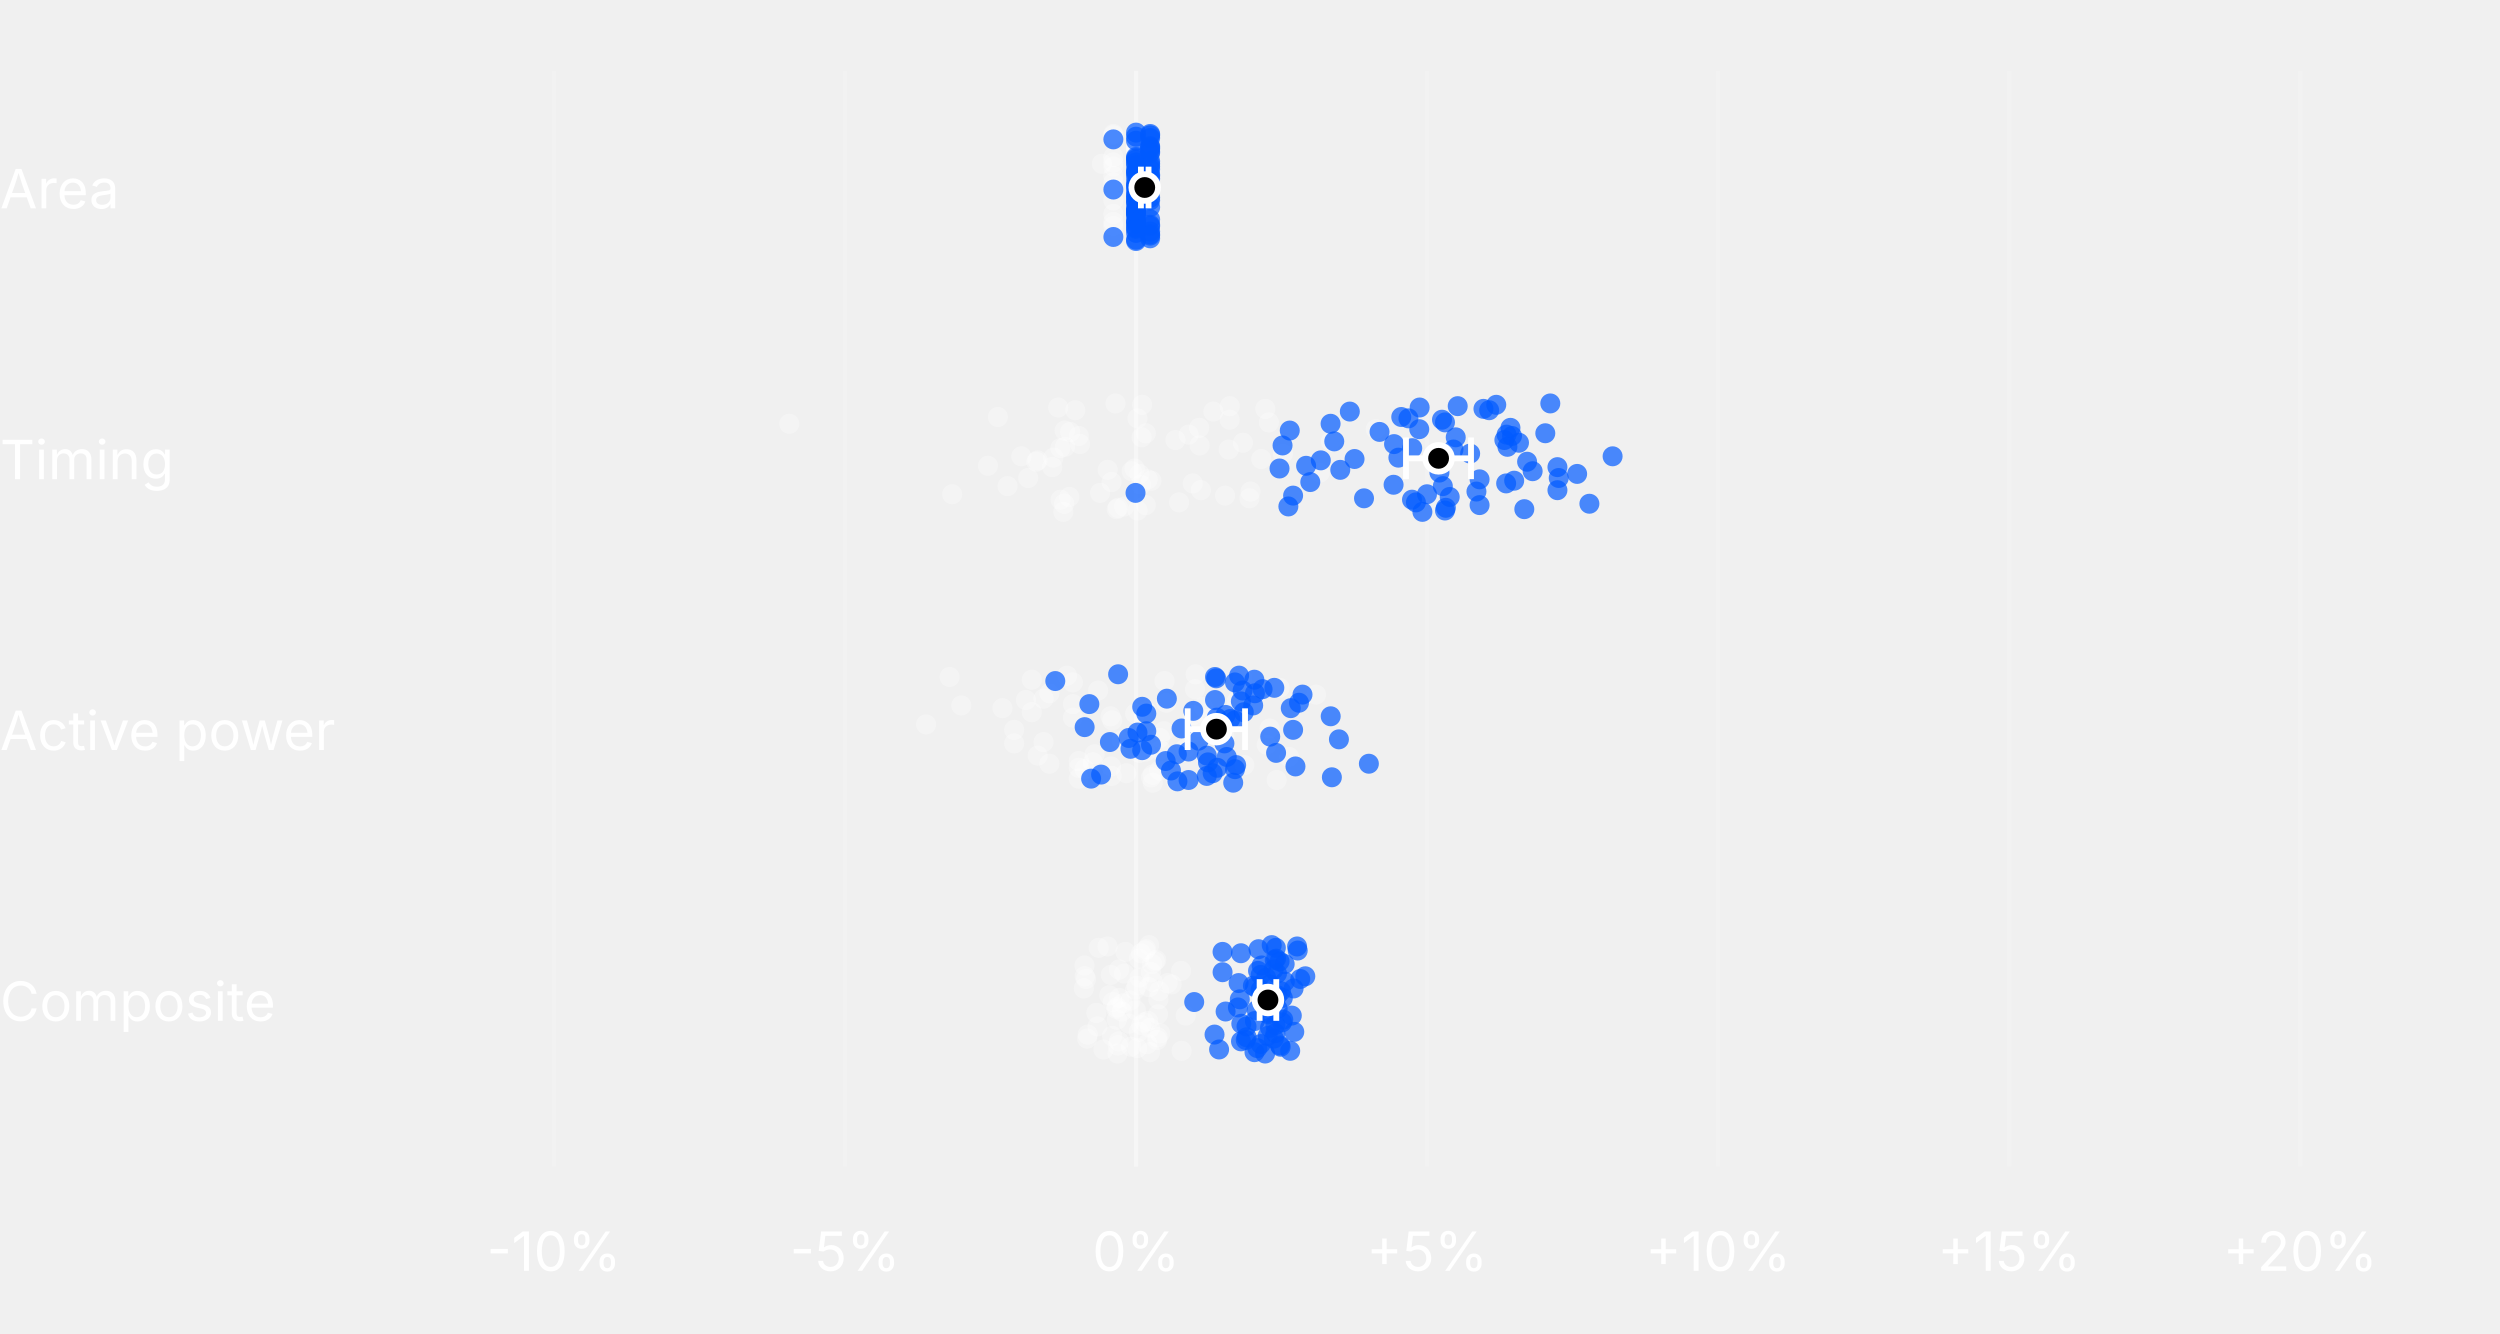
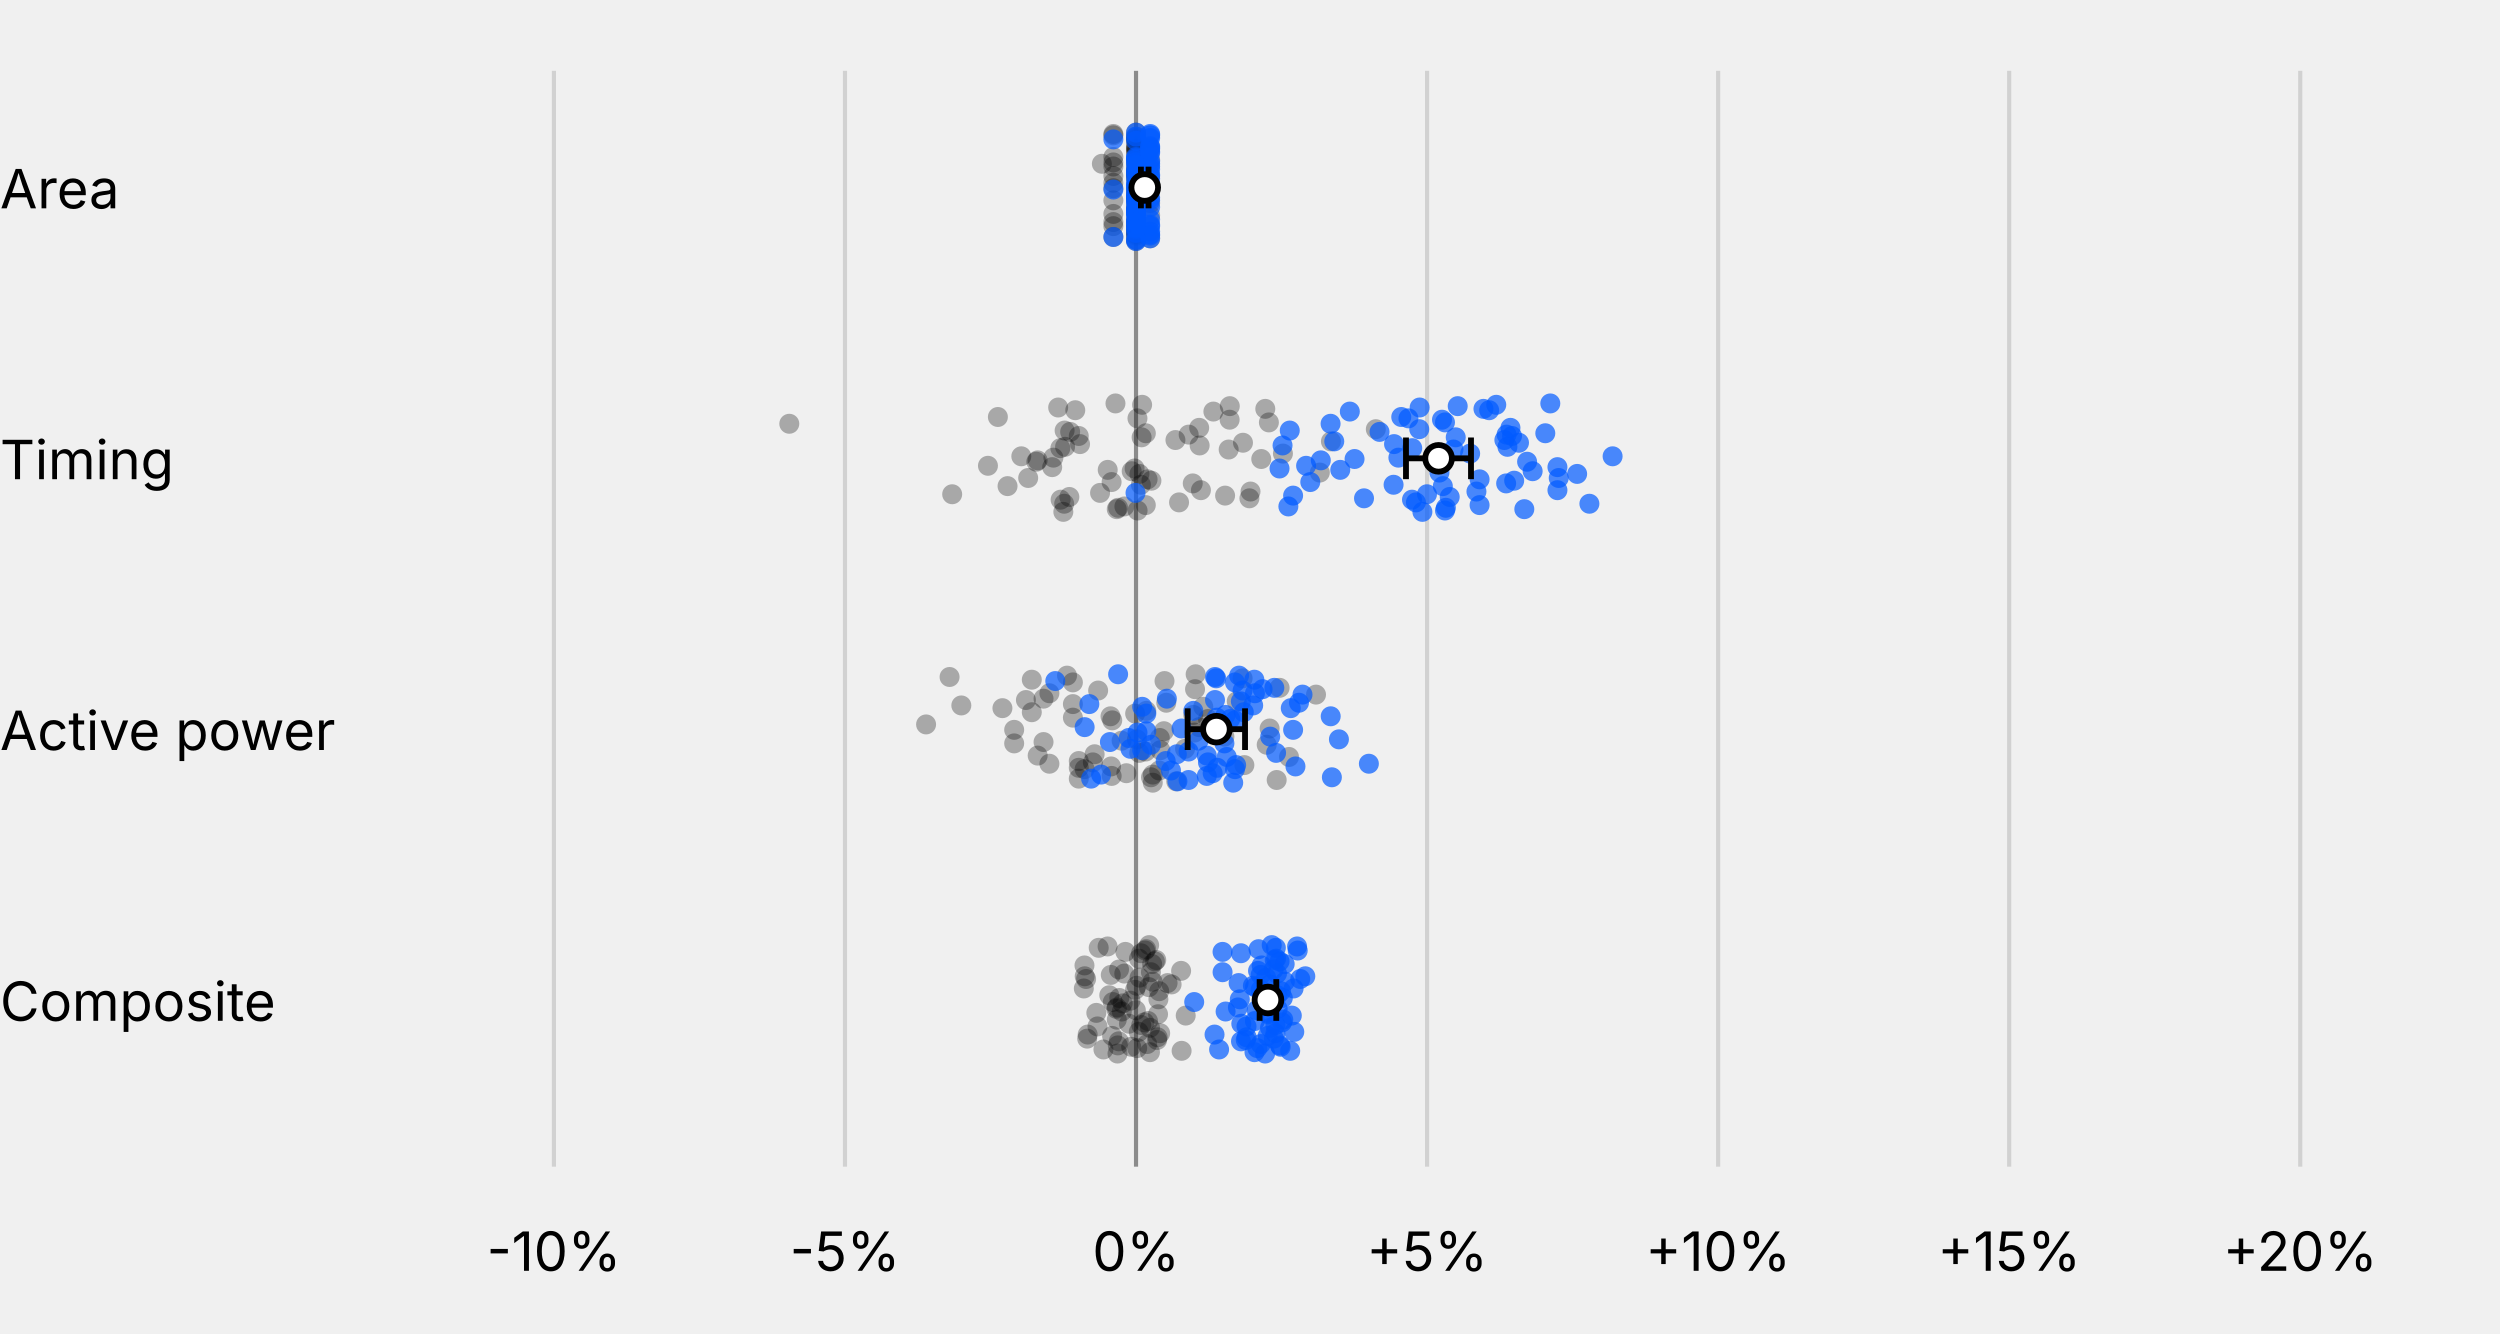
<svg xmlns="http://www.w3.org/2000/svg" viewBox="0 0 600 320" role="img" aria-label="sha1: all 64 baseline and optimized implementation pairs across area, timing, active power and composite; right is better">
-   <style>text{font:13px Inter,Arial,sans-serif;fill:#fff}.grid{stroke:#fff;stroke-opacity:.13}.zero{stroke:#fff;stroke-opacity:.42}.baseline{fill:#fff;fill-opacity:.3}.accepted{fill:#005bff;fill-opacity:.7}.estimate{stroke:#fff;fill:#000;stroke-width:1.4}</style>
+   <style>text{font:13px Inter,Arial,sans-serif;fill:#000}.grid{fill:none;stroke:#000;stroke-opacity:.13}.zero{fill:none;stroke:#000;stroke-opacity:.42}.baseline{fill:#000;fill-opacity:.3}.accepted{fill:#005bff;fill-opacity:.7}.estimate{stroke:#000;fill:#fff;stroke-width:1.4}</style>
  <path class="grid" d="M132.941 17V280" />
  <text x="132.941" y="305" text-anchor="middle">-10%</text>
  <path class="grid" d="M202.794 17V280" />
  <text x="202.794" y="305" text-anchor="middle">-5%</text>
  <path class="zero" d="M272.647 17V280" />
  <text x="272.647" y="305" text-anchor="middle">0%</text>
  <path class="grid" d="M342.500 17V280" />
  <text x="342.500" y="305" text-anchor="middle">+5%</text>
  <path class="grid" d="M412.353 17V280" />
  <text x="412.353" y="305" text-anchor="middle">+10%</text>
  <path class="grid" d="M482.206 17V280" />
  <text x="482.206" y="305" text-anchor="middle">+15%</text>
  <path class="grid" d="M552.059 17V280" />
  <text x="552.059" y="305" text-anchor="middle">+20%</text>
  <text x="0" y="50">Area</text>
  <circle class="baseline" cx="272.647" cy="55.572" r="2.4" />
  <circle class="baseline" cx="272.647" cy="40.608" r="2.4" />
  <circle class="baseline" cx="272.647" cy="52.645" r="2.4" />
  <circle class="baseline" cx="267.207" cy="37.681" r="2.4" />
  <circle class="baseline" cx="272.647" cy="49.717" r="2.4" />
  <circle class="baseline" cx="272.647" cy="46.789" r="2.4" />
  <circle class="baseline" cx="272.647" cy="31.825" r="2.4" />
  <circle class="baseline" cx="267.207" cy="43.861" r="2.4" />
  <circle class="baseline" cx="272.647" cy="55.898" r="2.4" />
  <circle class="baseline" cx="272.647" cy="40.934" r="2.4" />
  <circle class="baseline" cx="272.647" cy="52.970" r="2.4" />
  <circle class="baseline" cx="272.647" cy="38.006" r="2.4" />
  <circle class="baseline" cx="272.647" cy="50.042" r="2.4" />
  <circle class="baseline" cx="272.647" cy="35.078" r="2.4" />
  <circle class="baseline" cx="272.647" cy="47.114" r="2.4" />
  <circle class="baseline" cx="267.207" cy="32.151" r="2.4" />
  <circle class="baseline" cx="272.647" cy="56.223" r="2.4" />
  <circle class="baseline" cx="272.647" cy="41.259" r="2.4" />
  <circle class="baseline" cx="267.207" cy="53.295" r="2.4" />
  <circle class="baseline" cx="276.036" cy="38.331" r="2.4" />
  <circle class="baseline" cx="272.647" cy="50.367" r="2.4" />
  <circle class="baseline" cx="272.647" cy="35.404" r="2.4" />
  <circle class="baseline" cx="272.647" cy="47.440" r="2.4" />
  <circle class="baseline" cx="267.207" cy="32.476" r="2.4" />
  <circle class="baseline" cx="272.647" cy="44.512" r="2.4" />
  <circle class="baseline" cx="272.647" cy="56.548" r="2.4" />
  <circle class="baseline" cx="272.647" cy="41.584" r="2.4" />
  <circle class="baseline" cx="272.647" cy="53.620" r="2.4" />
  <circle class="baseline" cx="272.647" cy="38.657" r="2.4" />
  <circle class="baseline" cx="272.647" cy="50.693" r="2.4" />
  <circle class="baseline" cx="272.647" cy="35.729" r="2.4" />
  <circle class="baseline" cx="272.647" cy="47.765" r="2.4" />
  <circle class="baseline" cx="272.647" cy="32.801" r="2.4" />
  <circle class="baseline" cx="276.036" cy="44.837" r="2.4" />
  <circle class="baseline" cx="267.207" cy="56.873" r="2.4" />
  <circle class="baseline" cx="272.647" cy="41.910" r="2.4" />
  <circle class="baseline" cx="272.647" cy="53.946" r="2.4" />
  <circle class="baseline" cx="267.207" cy="38.982" r="2.4" />
  <circle class="baseline" cx="272.647" cy="51.018" r="2.4" />
  <circle class="baseline" cx="267.207" cy="48.090" r="2.4" />
  <circle class="baseline" cx="272.647" cy="33.127" r="2.4" />
  <circle class="baseline" cx="267.207" cy="45.163" r="2.4" />
  <circle class="baseline" cx="276.036" cy="57.199" r="2.4" />
  <circle class="baseline" cx="267.207" cy="42.235" r="2.4" />
  <circle class="baseline" cx="267.207" cy="54.271" r="2.4" />
  <circle class="baseline" cx="264.449" cy="39.307" r="2.4" />
  <circle class="baseline" cx="267.207" cy="51.343" r="2.4" />
  <circle class="baseline" cx="272.647" cy="36.380" r="2.4" />
  <circle class="baseline" cx="272.647" cy="48.416" r="2.4" />
  <circle class="baseline" cx="272.647" cy="33.452" r="2.4" />
  <circle class="baseline" cx="272.647" cy="45.488" r="2.4" />
  <circle class="baseline" cx="272.647" cy="57.524" r="2.4" />
  <circle class="baseline" cx="272.647" cy="42.560" r="2.4" />
  <circle class="baseline" cx="272.647" cy="54.596" r="2.4" />
  <circle class="baseline" cx="272.647" cy="39.633" r="2.4" />
  <circle class="baseline" cx="276.036" cy="51.669" r="2.4" />
  <circle class="baseline" cx="272.647" cy="36.705" r="2.4" />
  <circle class="baseline" cx="276.036" cy="48.741" r="2.4" />
  <circle class="baseline" cx="272.647" cy="33.777" r="2.4" />
  <circle class="baseline" cx="272.647" cy="45.813" r="2.4" />
  <circle class="baseline" cx="272.647" cy="57.849" r="2.4" />
  <circle class="baseline" cx="272.647" cy="42.886" r="2.4" />
  <circle class="baseline" cx="272.647" cy="54.922" r="2.4" />
  <circle class="baseline" cx="267.207" cy="39.958" r="2.4" />
  <circle class="accepted" cx="276.036" cy="55.572" r="2.4" />
  <circle class="accepted" cx="276.036" cy="40.608" r="2.4" />
  <circle class="accepted" cx="276.036" cy="52.645" r="2.4" />
  <circle class="accepted" cx="272.647" cy="37.681" r="2.4" />
  <circle class="accepted" cx="276.036" cy="49.717" r="2.4" />
  <circle class="accepted" cx="272.647" cy="46.789" r="2.4" />
  <circle class="accepted" cx="272.647" cy="31.825" r="2.4" />
  <circle class="accepted" cx="272.647" cy="43.861" r="2.4" />
  <circle class="accepted" cx="272.647" cy="55.898" r="2.4" />
  <circle class="accepted" cx="272.647" cy="40.934" r="2.4" />
  <circle class="accepted" cx="272.647" cy="52.970" r="2.4" />
  <circle class="accepted" cx="272.647" cy="38.006" r="2.4" />
  <circle class="accepted" cx="272.647" cy="50.042" r="2.4" />
  <circle class="accepted" cx="276.036" cy="35.078" r="2.4" />
  <circle class="accepted" cx="272.647" cy="47.114" r="2.4" />
  <circle class="accepted" cx="276.036" cy="32.151" r="2.4" />
  <circle class="accepted" cx="276.036" cy="56.223" r="2.4" />
  <circle class="accepted" cx="272.647" cy="41.259" r="2.4" />
  <circle class="accepted" cx="272.647" cy="53.295" r="2.4" />
  <circle class="accepted" cx="272.647" cy="38.331" r="2.4" />
  <circle class="accepted" cx="272.647" cy="50.367" r="2.4" />
  <circle class="accepted" cx="276.036" cy="35.404" r="2.4" />
  <circle class="accepted" cx="276.036" cy="47.440" r="2.4" />
  <circle class="accepted" cx="276.036" cy="32.476" r="2.4" />
  <circle class="accepted" cx="272.647" cy="44.512" r="2.4" />
  <circle class="accepted" cx="276.036" cy="56.548" r="2.4" />
  <circle class="accepted" cx="272.647" cy="41.584" r="2.4" />
  <circle class="accepted" cx="272.647" cy="53.620" r="2.4" />
  <circle class="accepted" cx="276.036" cy="38.657" r="2.4" />
  <circle class="accepted" cx="272.647" cy="50.693" r="2.4" />
  <circle class="accepted" cx="276.036" cy="35.729" r="2.4" />
  <circle class="accepted" cx="272.647" cy="47.765" r="2.4" />
  <circle class="accepted" cx="272.647" cy="32.801" r="2.4" />
  <circle class="accepted" cx="272.647" cy="44.837" r="2.4" />
  <circle class="accepted" cx="267.207" cy="56.873" r="2.4" />
  <circle class="accepted" cx="276.036" cy="41.910" r="2.4" />
  <circle class="accepted" cx="276.036" cy="53.946" r="2.4" />
  <circle class="accepted" cx="272.647" cy="38.982" r="2.4" />
  <circle class="accepted" cx="272.647" cy="51.018" r="2.4" />
  <circle class="accepted" cx="276.036" cy="48.090" r="2.4" />
  <circle class="accepted" cx="276.036" cy="33.127" r="2.4" />
  <circle class="accepted" cx="276.036" cy="45.163" r="2.4" />
  <circle class="accepted" cx="276.036" cy="57.199" r="2.4" />
  <circle class="accepted" cx="276.036" cy="42.235" r="2.4" />
  <circle class="accepted" cx="276.036" cy="54.271" r="2.4" />
  <circle class="accepted" cx="276.036" cy="39.307" r="2.4" />
  <circle class="accepted" cx="272.647" cy="51.343" r="2.4" />
  <circle class="accepted" cx="276.036" cy="36.380" r="2.4" />
  <circle class="accepted" cx="272.647" cy="48.416" r="2.4" />
  <circle class="accepted" cx="267.207" cy="33.452" r="2.4" />
  <circle class="accepted" cx="267.207" cy="45.488" r="2.4" />
  <circle class="accepted" cx="272.647" cy="57.524" r="2.4" />
  <circle class="accepted" cx="272.647" cy="42.560" r="2.4" />
  <circle class="accepted" cx="272.647" cy="54.596" r="2.4" />
  <circle class="accepted" cx="272.647" cy="39.633" r="2.4" />
  <circle class="accepted" cx="272.647" cy="51.669" r="2.4" />
  <circle class="accepted" cx="276.036" cy="36.705" r="2.4" />
  <circle class="accepted" cx="272.647" cy="48.741" r="2.4" />
  <circle class="accepted" cx="272.647" cy="33.777" r="2.4" />
  <circle class="accepted" cx="272.647" cy="45.813" r="2.4" />
  <circle class="accepted" cx="272.647" cy="57.849" r="2.4" />
  <circle class="accepted" cx="276.036" cy="42.886" r="2.4" />
  <circle class="accepted" cx="272.647" cy="54.922" r="2.4" />
  <circle class="accepted" cx="276.036" cy="39.958" r="2.4" />
  <g class="estimate">
    <path d="M273.820 45H275.649M273.820 40V50M275.649 40V50" />
    <circle cx="274.735" cy="45" r="3.2" />
  </g>
  <text x="0" y="115">Timing</text>
  <circle class="baseline" cx="282.972" cy="120.572" r="2.4" />
  <circle class="baseline" cx="282.106" cy="105.608" r="2.4" />
  <circle class="baseline" cx="288.223" cy="117.645" r="2.4" />
  <circle class="baseline" cx="287.804" cy="102.681" r="2.4" />
  <circle class="baseline" cx="246.764" cy="114.717" r="2.4" />
  <circle class="baseline" cx="237.109" cy="111.789" r="2.4" />
  <circle class="baseline" cx="267.713" cy="96.825" r="2.4" />
  <circle class="baseline" cx="307.905" cy="108.861" r="2.4" />
  <circle class="baseline" cx="255.404" cy="120.898" r="2.4" />
  <circle class="baseline" cx="319.422" cy="105.934" r="2.4" />
  <circle class="baseline" cx="300.122" cy="117.970" r="2.4" />
  <circle class="baseline" cx="330.194" cy="103.006" r="2.4" />
  <circle class="baseline" cx="275.422" cy="115.042" r="2.4" />
  <circle class="baseline" cx="239.493" cy="100.078" r="2.4" />
  <circle class="baseline" cx="252.527" cy="112.114" r="2.4" />
  <circle class="baseline" cx="274.109" cy="97.151" r="2.4" />
  <circle class="baseline" cx="274.993" cy="121.223" r="2.4" />
  <circle class="baseline" cx="298.316" cy="106.259" r="2.4" />
  <circle class="baseline" cx="264.016" cy="118.295" r="2.4" />
  <circle class="baseline" cx="255.507" cy="103.331" r="2.4" />
  <circle class="baseline" cx="276.343" cy="115.367" r="2.4" />
  <circle class="baseline" cx="272.992" cy="100.404" r="2.4" />
  <circle class="baseline" cx="272.303" cy="112.440" r="2.4" />
  <circle class="baseline" cx="295.150" cy="97.476" r="2.4" />
  <circle class="baseline" cx="245.116" cy="109.512" r="2.4" />
  <circle class="baseline" cx="269.854" cy="121.548" r="2.4" />
  <circle class="baseline" cx="259.212" cy="106.584" r="2.4" />
  <circle class="baseline" cx="228.525" cy="118.620" r="2.4" />
  <circle class="baseline" cx="256.838" cy="103.657" r="2.4" />
  <circle class="baseline" cx="266.782" cy="115.693" r="2.4" />
  <circle class="baseline" cx="295.113" cy="100.729" r="2.4" />
  <circle class="baseline" cx="265.850" cy="112.765" r="2.4" />
  <circle class="baseline" cx="253.961" cy="97.801" r="2.4" />
  <circle class="baseline" cx="252.816" cy="109.837" r="2.4" />
  <circle class="baseline" cx="268.336" cy="121.873" r="2.4" />
  <circle class="baseline" cx="287.916" cy="106.910" r="2.4" />
  <circle class="baseline" cx="294.024" cy="118.946" r="2.4" />
  <circle class="baseline" cx="275.003" cy="103.982" r="2.4" />
  <circle class="baseline" cx="286.259" cy="116.018" r="2.4" />
  <circle class="baseline" cx="271.604" cy="113.090" r="2.4" />
  <circle class="baseline" cx="303.669" cy="98.127" r="2.4" />
  <circle class="baseline" cx="302.701" cy="110.163" r="2.4" />
  <circle class="baseline" cx="268.020" cy="122.199" r="2.4" />
  <circle class="baseline" cx="255.618" cy="107.235" r="2.4" />
  <circle class="baseline" cx="256.643" cy="119.271" r="2.4" />
  <circle class="baseline" cx="285.281" cy="104.307" r="2.4" />
  <circle class="baseline" cx="273.820" cy="116.343" r="2.4" />
  <circle class="baseline" cx="304.535" cy="101.380" r="2.4" />
  <circle class="baseline" cx="316.760" cy="113.416" r="2.4" />
  <circle class="baseline" cx="258.067" cy="98.452" r="2.4" />
  <circle class="baseline" cx="249.036" cy="110.488" r="2.4" />
  <circle class="baseline" cx="273.019" cy="122.524" r="2.4" />
  <circle class="baseline" cx="254.483" cy="107.560" r="2.4" />
  <circle class="baseline" cx="299.861" cy="119.596" r="2.4" />
  <circle class="baseline" cx="258.905" cy="104.633" r="2.4" />
  <circle class="baseline" cx="241.811" cy="116.669" r="2.4" />
  <circle class="baseline" cx="189.431" cy="101.705" r="2.4" />
  <circle class="baseline" cx="273.466" cy="113.741" r="2.4" />
  <circle class="baseline" cx="291.212" cy="98.777" r="2.4" />
  <circle class="baseline" cx="248.719" cy="110.813" r="2.4" />
  <circle class="baseline" cx="255.199" cy="122.849" r="2.4" />
  <circle class="baseline" cx="294.880" cy="107.886" r="2.4" />
  <circle class="baseline" cx="254.548" cy="119.922" r="2.4" />
  <circle class="baseline" cx="273.988" cy="104.958" r="2.4" />
  <circle class="accepted" cx="339.821" cy="120.572" r="2.4" />
  <circle class="accepted" cx="361.049" cy="105.608" r="2.4" />
  <circle class="accepted" cx="373.786" cy="117.645" r="2.4" />
  <circle class="accepted" cx="362.511" cy="102.681" r="2.4" />
  <circle class="accepted" cx="374.093" cy="114.717" r="2.4" />
  <circle class="accepted" cx="313.464" cy="111.789" r="2.4" />
  <circle class="accepted" cx="372.073" cy="96.825" r="2.4" />
  <circle class="accepted" cx="352.837" cy="108.861" r="2.4" />
  <circle class="accepted" cx="381.457" cy="120.898" r="2.4" />
  <circle class="accepted" cx="320.223" cy="105.934" r="2.4" />
  <circle class="accepted" cx="354.346" cy="117.970" r="2.4" />
  <circle class="accepted" cx="340.622" cy="103.006" r="2.4" />
  <circle class="accepted" cx="355.100" cy="115.042" r="2.4" />
  <circle class="accepted" cx="336.302" cy="100.078" r="2.4" />
  <circle class="accepted" cx="373.786" cy="112.114" r="2.4" />
  <circle class="accepted" cx="359.103" cy="97.151" r="2.4" />
  <circle class="accepted" cx="355.100" cy="121.223" r="2.4" />
  <circle class="accepted" cx="364.559" cy="106.259" r="2.4" />
  <circle class="accepted" cx="272.526" cy="118.295" r="2.4" />
  <circle class="accepted" cx="309.544" cy="103.331" r="2.4" />
  <circle class="accepted" cx="363.405" cy="115.367" r="2.4" />
  <circle class="accepted" cx="338.025" cy="100.404" r="2.4" />
  <circle class="accepted" cx="307.086" cy="112.440" r="2.4" />
  <circle class="accepted" cx="349.849" cy="97.476" r="2.4" />
  <circle class="accepted" cx="387.025" cy="109.512" r="2.4" />
  <circle class="accepted" cx="309.209" cy="121.548" r="2.4" />
  <circle class="accepted" cx="334.570" cy="106.584" r="2.4" />
  <circle class="accepted" cx="342.475" cy="118.620" r="2.4" />
  <circle class="accepted" cx="331.088" cy="103.657" r="2.4" />
  <circle class="accepted" cx="314.469" cy="115.693" r="2.4" />
  <circle class="accepted" cx="346.078" cy="100.729" r="2.4" />
  <circle class="accepted" cx="321.666" cy="112.765" r="2.4" />
  <circle class="accepted" cx="340.715" cy="97.801" r="2.4" />
  <circle class="accepted" cx="335.613" cy="109.837" r="2.4" />
  <circle class="accepted" cx="347.009" cy="121.873" r="2.4" />
  <circle class="accepted" cx="307.812" cy="106.910" r="2.4" />
  <circle class="accepted" cx="310.345" cy="118.946" r="2.4" />
  <circle class="accepted" cx="370.872" cy="103.982" r="2.4" />
  <circle class="accepted" cx="361.477" cy="116.018" r="2.4" />
  <circle class="accepted" cx="367.836" cy="113.090" r="2.4" />
  <circle class="accepted" cx="356.031" cy="98.127" r="2.4" />
  <circle class="accepted" cx="325.092" cy="110.163" r="2.4" />
  <circle class="accepted" cx="365.835" cy="122.199" r="2.4" />
  <circle class="accepted" cx="361.785" cy="107.235" r="2.4" />
  <circle class="accepted" cx="347.931" cy="119.271" r="2.4" />
  <circle class="accepted" cx="361.580" cy="104.307" r="2.4" />
  <circle class="accepted" cx="334.459" cy="116.343" r="2.4" />
  <circle class="accepted" cx="346.795" cy="101.380" r="2.4" />
  <circle class="accepted" cx="345.463" cy="113.416" r="2.4" />
  <circle class="accepted" cx="357.399" cy="98.452" r="2.4" />
  <circle class="accepted" cx="316.992" cy="110.488" r="2.4" />
  <circle class="accepted" cx="346.795" cy="122.524" r="2.4" />
  <circle class="accepted" cx="338.937" cy="107.560" r="2.4" />
  <circle class="accepted" cx="327.364" cy="119.596" r="2.4" />
  <circle class="accepted" cx="362.883" cy="104.633" r="2.4" />
  <circle class="accepted" cx="346.283" cy="116.669" r="2.4" />
  <circle class="accepted" cx="319.339" cy="101.705" r="2.4" />
  <circle class="accepted" cx="378.515" cy="113.741" r="2.4" />
  <circle class="accepted" cx="323.957" cy="98.777" r="2.4" />
  <circle class="accepted" cx="366.505" cy="110.813" r="2.4" />
  <circle class="accepted" cx="341.376" cy="122.849" r="2.4" />
  <circle class="accepted" cx="348.843" cy="107.886" r="2.4" />
  <circle class="accepted" cx="338.881" cy="119.922" r="2.4" />
  <circle class="accepted" cx="349.374" cy="104.958" r="2.4" />
  <g class="estimate">
    <path d="M337.436 110H353.040M337.436 105V115M353.040 105V115" />
    <circle cx="345.261" cy="110" r="3.2" />
  </g>
  <text x="0" y="180">Active power</text>
  <circle class="baseline" cx="270.322" cy="185.572" r="2.4" />
  <circle class="baseline" cx="275.113" cy="170.608" r="2.4" />
  <circle class="baseline" cx="258.905" cy="182.645" r="2.4" />
  <circle class="baseline" cx="250.449" cy="167.681" r="2.4" />
  <circle class="baseline" cx="284.415" cy="179.717" r="2.4" />
  <circle class="baseline" cx="293.858" cy="176.789" r="2.4" />
  <circle class="baseline" cx="286.952" cy="161.825" r="2.4" />
  <circle class="baseline" cx="222.261" cy="173.861" r="2.4" />
  <circle class="baseline" cx="276.664" cy="185.898" r="2.4" />
  <circle class="baseline" cx="247.630" cy="170.934" r="2.4" />
  <circle class="baseline" cx="262.288" cy="182.970" r="2.4" />
  <circle class="baseline" cx="246.221" cy="168.006" r="2.4" />
  <circle class="baseline" cx="278.496" cy="180.042" r="2.4" />
  <circle class="baseline" cx="307.107" cy="165.078" r="2.4" />
  <circle class="baseline" cx="278.355" cy="177.114" r="2.4" />
  <circle class="baseline" cx="256.087" cy="162.151" r="2.4" />
  <circle class="baseline" cx="266.798" cy="186.223" r="2.4" />
  <circle class="baseline" cx="272.436" cy="171.259" r="2.4" />
  <circle class="baseline" cx="251.859" cy="183.295" r="2.4" />
  <circle class="baseline" cx="296.818" cy="168.331" r="2.4" />
  <circle class="baseline" cx="274.973" cy="180.367" r="2.4" />
  <circle class="baseline" cx="286.811" cy="165.404" r="2.4" />
  <circle class="baseline" cx="272.858" cy="177.440" r="2.4" />
  <circle class="baseline" cx="227.899" cy="162.476" r="2.4" />
  <circle class="baseline" cx="287.798" cy="174.512" r="2.4" />
  <circle class="baseline" cx="276.241" cy="186.548" r="2.4" />
  <circle class="baseline" cx="286.389" cy="171.584" r="2.4" />
  <circle class="baseline" cx="298.650" cy="183.620" r="2.4" />
  <circle class="baseline" cx="279.905" cy="168.657" r="2.4" />
  <circle class="baseline" cx="273.422" cy="180.693" r="2.4" />
  <circle class="baseline" cx="263.556" cy="165.729" r="2.4" />
  <circle class="baseline" cx="269.194" cy="177.765" r="2.4" />
  <circle class="baseline" cx="298.228" cy="162.801" r="2.4" />
  <circle class="baseline" cx="304.711" cy="174.837" r="2.4" />
  <circle class="baseline" cx="258.905" cy="186.873" r="2.4" />
  <circle class="baseline" cx="266.516" cy="171.910" r="2.4" />
  <circle class="baseline" cx="266.657" cy="183.946" r="2.4" />
  <circle class="baseline" cx="257.496" cy="168.982" r="2.4" />
  <circle class="baseline" cx="262.711" cy="181.018" r="2.4" />
  <circle class="baseline" cx="250.449" cy="178.090" r="2.4" />
  <circle class="baseline" cx="247.630" cy="163.127" r="2.4" />
  <circle class="baseline" cx="243.402" cy="175.163" r="2.4" />
  <circle class="baseline" cx="306.402" cy="187.199" r="2.4" />
  <circle class="baseline" cx="257.496" cy="172.235" r="2.4" />
  <circle class="baseline" cx="258.905" cy="184.271" r="2.4" />
  <circle class="baseline" cx="230.718" cy="169.307" r="2.4" />
  <circle class="baseline" cx="249.040" cy="181.343" r="2.4" />
  <circle class="baseline" cx="251.859" cy="166.380" r="2.4" />
  <circle class="baseline" cx="243.402" cy="178.416" r="2.4" />
  <circle class="baseline" cx="279.483" cy="163.452" r="2.4" />
  <circle class="baseline" cx="279.342" cy="175.488" r="2.4" />
  <circle class="baseline" cx="282.301" cy="187.524" r="2.4" />
  <circle class="baseline" cx="289.912" cy="172.560" r="2.4" />
  <circle class="baseline" cx="260.315" cy="184.596" r="2.4" />
  <circle class="baseline" cx="288.785" cy="169.633" r="2.4" />
  <circle class="baseline" cx="309.362" cy="181.669" r="2.4" />
  <circle class="baseline" cx="315.845" cy="166.705" r="2.4" />
  <circle class="baseline" cx="304.006" cy="178.741" r="2.4" />
  <circle class="baseline" cx="257.496" cy="163.777" r="2.4" />
  <circle class="baseline" cx="286.670" cy="175.813" r="2.4" />
  <circle class="baseline" cx="276.664" cy="187.849" r="2.4" />
  <circle class="baseline" cx="266.939" cy="172.886" r="2.4" />
  <circle class="baseline" cx="278.214" cy="184.922" r="2.4" />
  <circle class="baseline" cx="240.583" cy="169.958" r="2.4" />
  <circle class="accepted" cx="291.040" cy="185.572" r="2.4" />
  <circle class="accepted" cx="286.389" cy="170.608" r="2.4" />
  <circle class="accepted" cx="279.764" cy="182.645" r="2.4" />
  <circle class="accepted" cx="280.046" cy="167.681" r="2.4" />
  <circle class="accepted" cx="271.308" cy="179.717" r="2.4" />
  <circle class="accepted" cx="304.852" cy="176.789" r="2.4" />
  <circle class="accepted" cx="268.348" cy="161.825" r="2.4" />
  <circle class="accepted" cx="293.013" cy="173.861" r="2.4" />
  <circle class="accepted" cx="264.261" cy="185.898" r="2.4" />
  <circle class="accepted" cx="298.509" cy="170.934" r="2.4" />
  <circle class="accepted" cx="289.912" cy="182.970" r="2.4" />
  <circle class="accepted" cx="291.603" cy="168.006" r="2.4" />
  <circle class="accepted" cx="274.127" cy="180.042" r="2.4" />
  <circle class="accepted" cx="305.838" cy="165.078" r="2.4" />
  <circle class="accepted" cx="270.885" cy="177.114" r="2.4" />
  <circle class="accepted" cx="297.382" cy="162.151" r="2.4" />
  <circle class="accepted" cx="289.630" cy="186.223" r="2.4" />
  <circle class="accepted" cx="275.113" cy="171.259" r="2.4" />
  <circle class="accepted" cx="328.529" cy="183.295" r="2.4" />
  <circle class="accepted" cx="297.805" cy="168.331" r="2.4" />
  <circle class="accepted" cx="285.261" cy="180.367" r="2.4" />
  <circle class="accepted" cx="303.019" cy="165.404" r="2.4" />
  <circle class="accepted" cx="321.342" cy="177.440" r="2.4" />
  <circle class="accepted" cx="291.603" cy="162.476" r="2.4" />
  <circle class="accepted" cx="260.315" cy="174.512" r="2.4" />
  <circle class="accepted" cx="319.650" cy="186.548" r="2.4" />
  <circle class="accepted" cx="294.140" cy="171.584" r="2.4" />
  <circle class="accepted" cx="296.677" cy="183.620" r="2.4" />
  <circle class="accepted" cx="311.758" cy="168.657" r="2.4" />
  <circle class="accepted" cx="306.261" cy="180.693" r="2.4" />
  <circle class="accepted" cx="298.228" cy="165.729" r="2.4" />
  <circle class="accepted" cx="287.657" cy="177.765" r="2.4" />
  <circle class="accepted" cx="291.885" cy="162.801" r="2.4" />
  <circle class="accepted" cx="283.570" cy="174.837" r="2.4" />
  <circle class="accepted" cx="261.865" cy="186.873" r="2.4" />
  <circle class="accepted" cx="319.368" cy="171.910" r="2.4" />
  <circle class="accepted" cx="310.912" cy="183.946" r="2.4" />
  <circle class="accepted" cx="261.442" cy="168.982" r="2.4" />
  <circle class="accepted" cx="282.442" cy="181.018" r="2.4" />
  <circle class="accepted" cx="266.375" cy="178.090" r="2.4" />
  <circle class="accepted" cx="301.046" cy="163.127" r="2.4" />
  <circle class="accepted" cx="310.348" cy="175.163" r="2.4" />
  <circle class="accepted" cx="285.261" cy="187.199" r="2.4" />
  <circle class="accepted" cx="292.026" cy="172.235" r="2.4" />
  <circle class="accepted" cx="292.167" cy="184.271" r="2.4" />
  <circle class="accepted" cx="300.764" cy="169.307" r="2.4" />
  <circle class="accepted" cx="289.630" cy="181.343" r="2.4" />
  <circle class="accepted" cx="301.187" cy="166.380" r="2.4" />
  <circle class="accepted" cx="293.858" cy="178.416" r="2.4" />
  <circle class="accepted" cx="253.268" cy="163.452" r="2.4" />
  <circle class="accepted" cx="275.113" cy="175.488" r="2.4" />
  <circle class="accepted" cx="282.583" cy="187.524" r="2.4" />
  <circle class="accepted" cx="295.268" cy="172.560" r="2.4" />
  <circle class="accepted" cx="296.395" cy="184.596" r="2.4" />
  <circle class="accepted" cx="274.127" cy="169.633" r="2.4" />
  <circle class="accepted" cx="294.422" cy="181.669" r="2.4" />
  <circle class="accepted" cx="312.603" cy="166.705" r="2.4" />
  <circle class="accepted" cx="276.241" cy="178.741" r="2.4" />
  <circle class="accepted" cx="296.395" cy="163.777" r="2.4" />
  <circle class="accepted" cx="272.999" cy="175.813" r="2.4" />
  <circle class="accepted" cx="295.972" cy="187.849" r="2.4" />
  <circle class="accepted" cx="296.395" cy="172.886" r="2.4" />
  <circle class="accepted" cx="281.033" cy="184.922" r="2.4" />
  <circle class="accepted" cx="309.785" cy="169.958" r="2.4" />
  <g class="estimate">
    <path d="M285.038 175H298.808M285.038 170V180M298.808 170V180" />
    <circle cx="291.940" cy="175" r="3.2" />
  </g>
  <text x="0" y="245">Composite</text>
  <circle class="baseline" cx="275.324" cy="250.572" r="2.4" />
  <circle class="baseline" cx="276.628" cy="235.608" r="2.4" />
  <circle class="baseline" cx="273.310" cy="247.645" r="2.4" />
  <circle class="baseline" cx="268.570" cy="232.681" r="2.4" />
  <circle class="baseline" cx="268.030" cy="244.717" r="2.4" />
  <circle class="baseline" cx="268.066" cy="241.789" r="2.4" />
  <circle class="baseline" cx="275.795" cy="226.825" r="2.4" />
  <circle class="baseline" cx="266.227" cy="238.861" r="2.4" />
  <circle class="baseline" cx="268.269" cy="250.898" r="2.4" />
  <circle class="baseline" cx="280.220" cy="235.934" r="2.4" />
  <circle class="baseline" cx="278.444" cy="247.970" r="2.4" />
  <circle class="baseline" cx="283.467" cy="233.006" r="2.4" />
  <circle class="baseline" cx="275.524" cy="245.042" r="2.4" />
  <circle class="baseline" cx="273.355" cy="230.078" r="2.4" />
  <circle class="baseline" cx="267.887" cy="242.114" r="2.4" />
  <circle class="baseline" cx="265.820" cy="227.151" r="2.4" />
  <circle class="baseline" cx="271.484" cy="251.223" r="2.4" />
  <circle class="baseline" cx="281.186" cy="236.259" r="2.4" />
  <circle class="baseline" cx="261.043" cy="248.295" r="2.4" />
  <circle class="baseline" cx="276.222" cy="233.331" r="2.4" />
  <circle class="baseline" cx="274.655" cy="245.367" r="2.4" />
  <circle class="baseline" cx="277.499" cy="230.404" r="2.4" />
  <circle class="baseline" cx="272.603" cy="242.440" r="2.4" />
  <circle class="baseline" cx="263.689" cy="227.476" r="2.4" />
  <circle class="baseline" cx="268.632" cy="239.512" r="2.4" />
  <circle class="baseline" cx="272.916" cy="251.548" r="2.4" />
  <circle class="baseline" cx="272.793" cy="236.584" r="2.4" />
  <circle class="baseline" cx="266.905" cy="248.620" r="2.4" />
  <circle class="baseline" cx="269.830" cy="233.657" r="2.4" />
  <circle class="baseline" cx="270.953" cy="245.693" r="2.4" />
  <circle class="baseline" cx="277.169" cy="230.729" r="2.4" />
  <circle class="baseline" cx="269.233" cy="242.765" r="2.4" />
  <circle class="baseline" cx="275.063" cy="227.801" r="2.4" />
  <circle class="baseline" cx="278.016" cy="239.837" r="2.4" />
  <circle class="baseline" cx="264.823" cy="251.873" r="2.4" />
  <circle class="baseline" cx="275.722" cy="236.910" r="2.4" />
  <circle class="baseline" cx="277.826" cy="248.946" r="2.4" />
  <circle class="baseline" cx="266.587" cy="233.982" r="2.4" />
  <circle class="baseline" cx="273.906" cy="246.018" r="2.4" />
  <circle class="baseline" cx="263.116" cy="243.090" r="2.4" />
  <circle class="baseline" cx="274.837" cy="228.127" r="2.4" />
  <circle class="baseline" cx="271.316" cy="240.163" r="2.4" />
  <circle class="baseline" cx="283.585" cy="252.199" r="2.4" />
  <circle class="baseline" cx="260.116" cy="237.235" r="2.4" />
  <circle class="baseline" cx="260.926" cy="249.271" r="2.4" />
  <circle class="baseline" cx="260.328" cy="234.307" r="2.4" />
  <circle class="baseline" cx="263.395" cy="246.343" r="2.4" />
  <circle class="baseline" cx="276.516" cy="231.380" r="2.4" />
  <circle class="baseline" cx="277.931" cy="243.416" r="2.4" />
  <circle class="baseline" cx="270.094" cy="228.452" r="2.4" />
  <circle class="baseline" cx="267.068" cy="240.488" r="2.4" />
  <circle class="baseline" cx="275.996" cy="252.524" r="2.4" />
  <circle class="baseline" cx="272.422" cy="237.560" r="2.4" />
  <circle class="baseline" cx="277.706" cy="249.596" r="2.4" />
  <circle class="baseline" cx="273.499" cy="234.633" r="2.4" />
  <circle class="baseline" cx="276.009" cy="246.669" r="2.4" />
  <circle class="baseline" cx="260.275" cy="231.705" r="2.4" />
  <circle class="baseline" cx="284.572" cy="243.741" r="2.4" />
  <circle class="baseline" cx="273.853" cy="228.777" r="2.4" />
  <circle class="baseline" cx="269.433" cy="240.813" r="2.4" />
  <circle class="baseline" cx="268.201" cy="252.849" r="2.4" />
  <circle class="baseline" cx="278.208" cy="237.886" r="2.4" />
  <circle class="baseline" cx="268.506" cy="249.922" r="2.4" />
  <circle class="baseline" cx="260.666" cy="234.958" r="2.4" />
  <circle class="accepted" cx="302.572" cy="250.572" r="2.4" />
  <circle class="accepted" cx="308.358" cy="235.608" r="2.4" />
  <circle class="accepted" cx="310.626" cy="247.645" r="2.4" />
  <circle class="accepted" cx="305.685" cy="232.681" r="2.4" />
  <circle class="accepted" cx="307.983" cy="244.717" r="2.4" />
  <circle class="accepted" cx="297.099" cy="241.789" r="2.4" />
  <circle class="accepted" cx="305.211" cy="226.825" r="2.4" />
  <circle class="accepted" cx="306.594" cy="238.861" r="2.4" />
  <circle class="accepted" cx="307.186" cy="250.898" r="2.4" />
  <circle class="accepted" cx="297.264" cy="235.934" r="2.4" />
  <circle class="accepted" cx="306.093" cy="247.970" r="2.4" />
  <circle class="accepted" cx="301.926" cy="233.006" r="2.4" />
  <circle class="accepted" cx="301.174" cy="245.042" r="2.4" />
  <circle class="accepted" cx="306.281" cy="230.078" r="2.4" />
  <circle class="accepted" cx="306.635" cy="242.114" r="2.4" />
  <circle class="accepted" cx="311.301" cy="227.151" r="2.4" />
  <circle class="accepted" cx="307.364" cy="251.223" r="2.4" />
  <circle class="accepted" cx="304.786" cy="236.259" r="2.4" />
  <circle class="accepted" cx="291.489" cy="248.295" r="2.4" />
  <circle class="accepted" cx="293.418" cy="233.331" r="2.4" />
  <circle class="accepted" cx="307.703" cy="245.367" r="2.4" />
  <circle class="accepted" cx="305.930" cy="230.404" r="2.4" />
  <circle class="accepted" cx="301.618" cy="242.440" r="2.4" />
  <circle class="accepted" cx="306.203" cy="227.476" r="2.4" />
  <circle class="accepted" cx="307.880" cy="239.512" r="2.4" />
  <circle class="accepted" cx="301.757" cy="251.548" r="2.4" />
  <circle class="accepted" cx="300.694" cy="236.584" r="2.4" />
  <circle class="accepted" cx="304.242" cy="248.620" r="2.4" />
  <circle class="accepted" cx="306.484" cy="233.657" r="2.4" />
  <circle class="accepted" cx="297.911" cy="245.693" r="2.4" />
  <circle class="accepted" cx="307.096" cy="230.729" r="2.4" />
  <circle class="accepted" cx="294.144" cy="242.765" r="2.4" />
  <circle class="accepted" cx="302.051" cy="227.801" r="2.4" />
  <circle class="accepted" cx="297.554" cy="239.837" r="2.4" />
  <circle class="accepted" cx="292.585" cy="251.873" r="2.4" />
  <circle class="accepted" cx="301.194" cy="236.910" r="2.4" />
  <circle class="accepted" cx="299.194" cy="248.946" r="2.4" />
  <circle class="accepted" cx="302.552" cy="233.982" r="2.4" />
  <circle class="accepted" cx="306.110" cy="246.018" r="2.4" />
  <circle class="accepted" cx="304.193" cy="243.090" r="2.4" />
  <circle class="accepted" cx="311.451" cy="228.127" r="2.4" />
  <circle class="accepted" cx="303.979" cy="240.163" r="2.4" />
  <circle class="accepted" cx="309.650" cy="252.199" r="2.4" />
  <circle class="accepted" cx="310.464" cy="237.235" r="2.4" />
  <circle class="accepted" cx="305.729" cy="249.271" r="2.4" />
  <circle class="accepted" cx="313.273" cy="234.307" r="2.4" />
  <circle class="accepted" cx="299.162" cy="246.343" r="2.4" />
  <circle class="accepted" cx="308.323" cy="231.380" r="2.4" />
  <circle class="accepted" cx="304.334" cy="243.416" r="2.4" />
  <circle class="accepted" cx="293.410" cy="228.452" r="2.4" />
  <circle class="accepted" cx="286.611" cy="240.488" r="2.4" />
  <circle class="accepted" cx="301.074" cy="252.524" r="2.4" />
  <circle class="accepted" cx="302.562" cy="237.560" r="2.4" />
  <circle class="accepted" cx="298.986" cy="249.596" r="2.4" />
  <circle class="accepted" cx="303.880" cy="234.633" r="2.4" />
  <circle class="accepted" cx="304.803" cy="246.669" r="2.4" />
  <circle class="accepted" cx="302.791" cy="231.705" r="2.4" />
  <circle class="accepted" cx="310.035" cy="243.741" r="2.4" />
  <circle class="accepted" cx="297.827" cy="228.777" r="2.4" />
  <circle class="accepted" cx="304.776" cy="240.813" r="2.4" />
  <circle class="accepted" cx="303.632" cy="252.849" r="2.4" />
  <circle class="accepted" cx="307.439" cy="237.886" r="2.4" />
  <circle class="accepted" cx="297.839" cy="249.922" r="2.4" />
  <circle class="accepted" cx="312.063" cy="234.958" r="2.4" />
  <g class="estimate">
    <path d="M302.312 240H306.308M302.312 235V245M306.308 235V245" />
    <circle cx="304.311" cy="240" r="3.2" />
  </g>
</svg>
